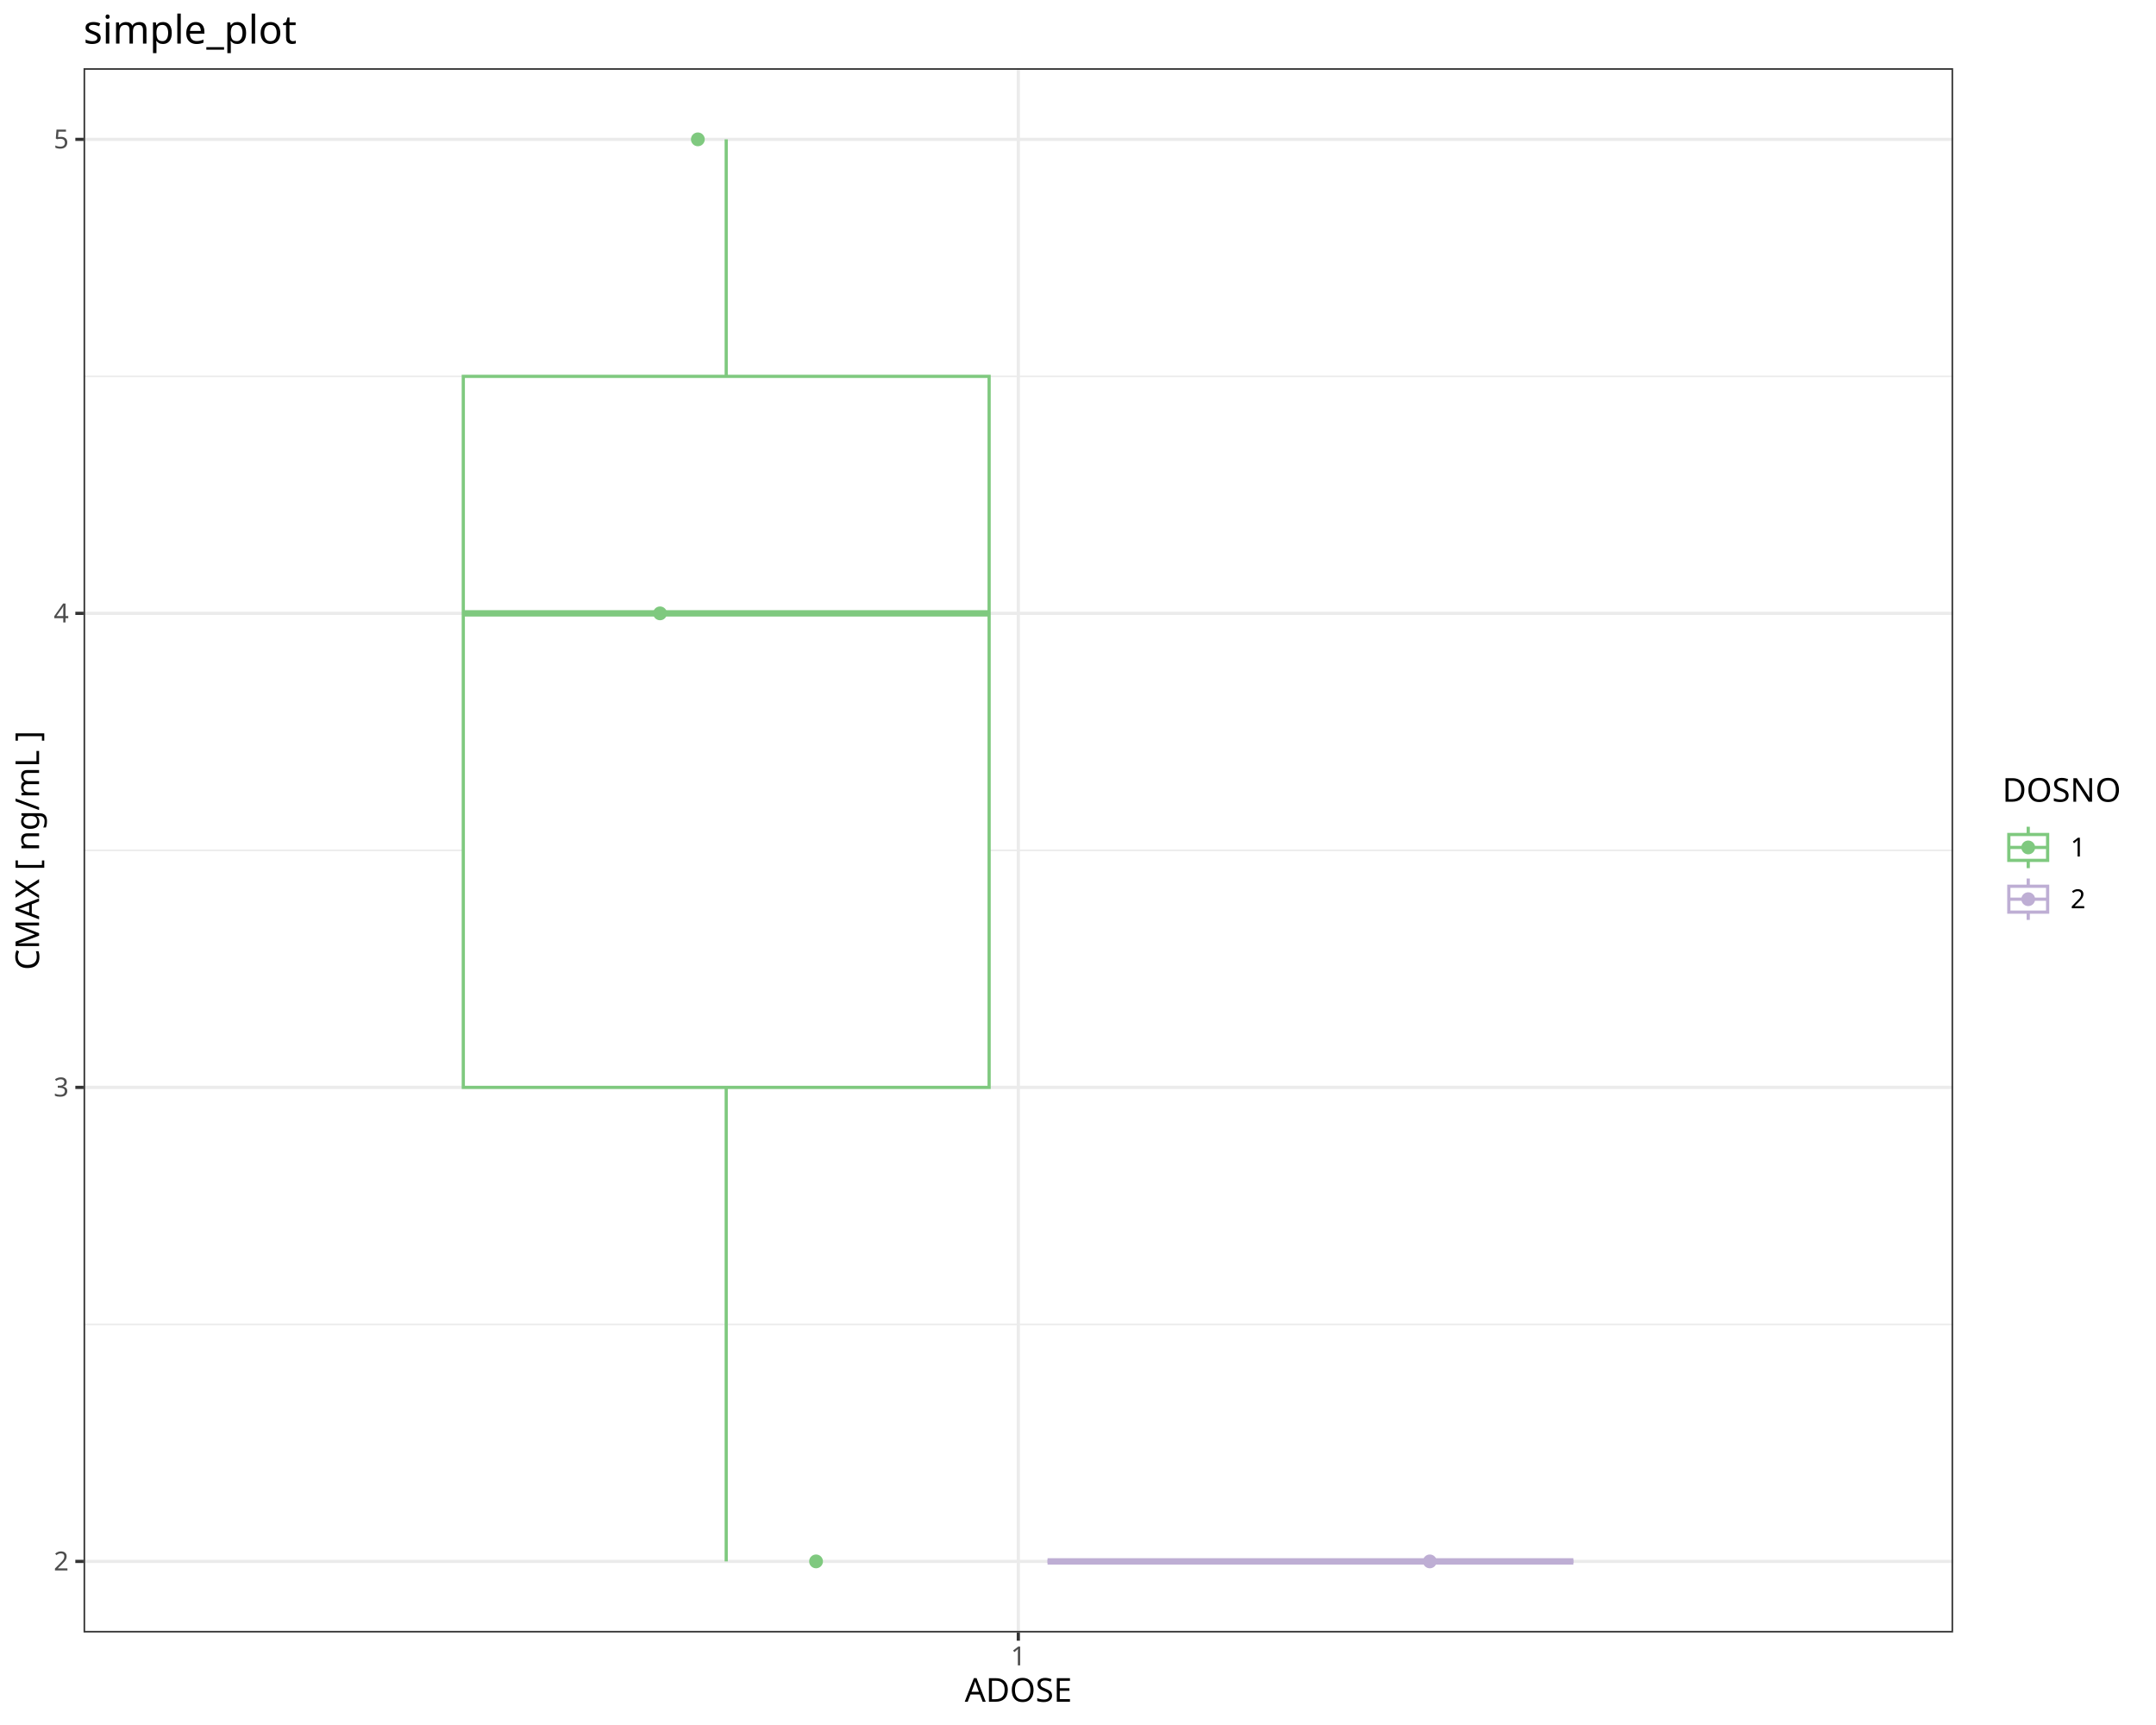
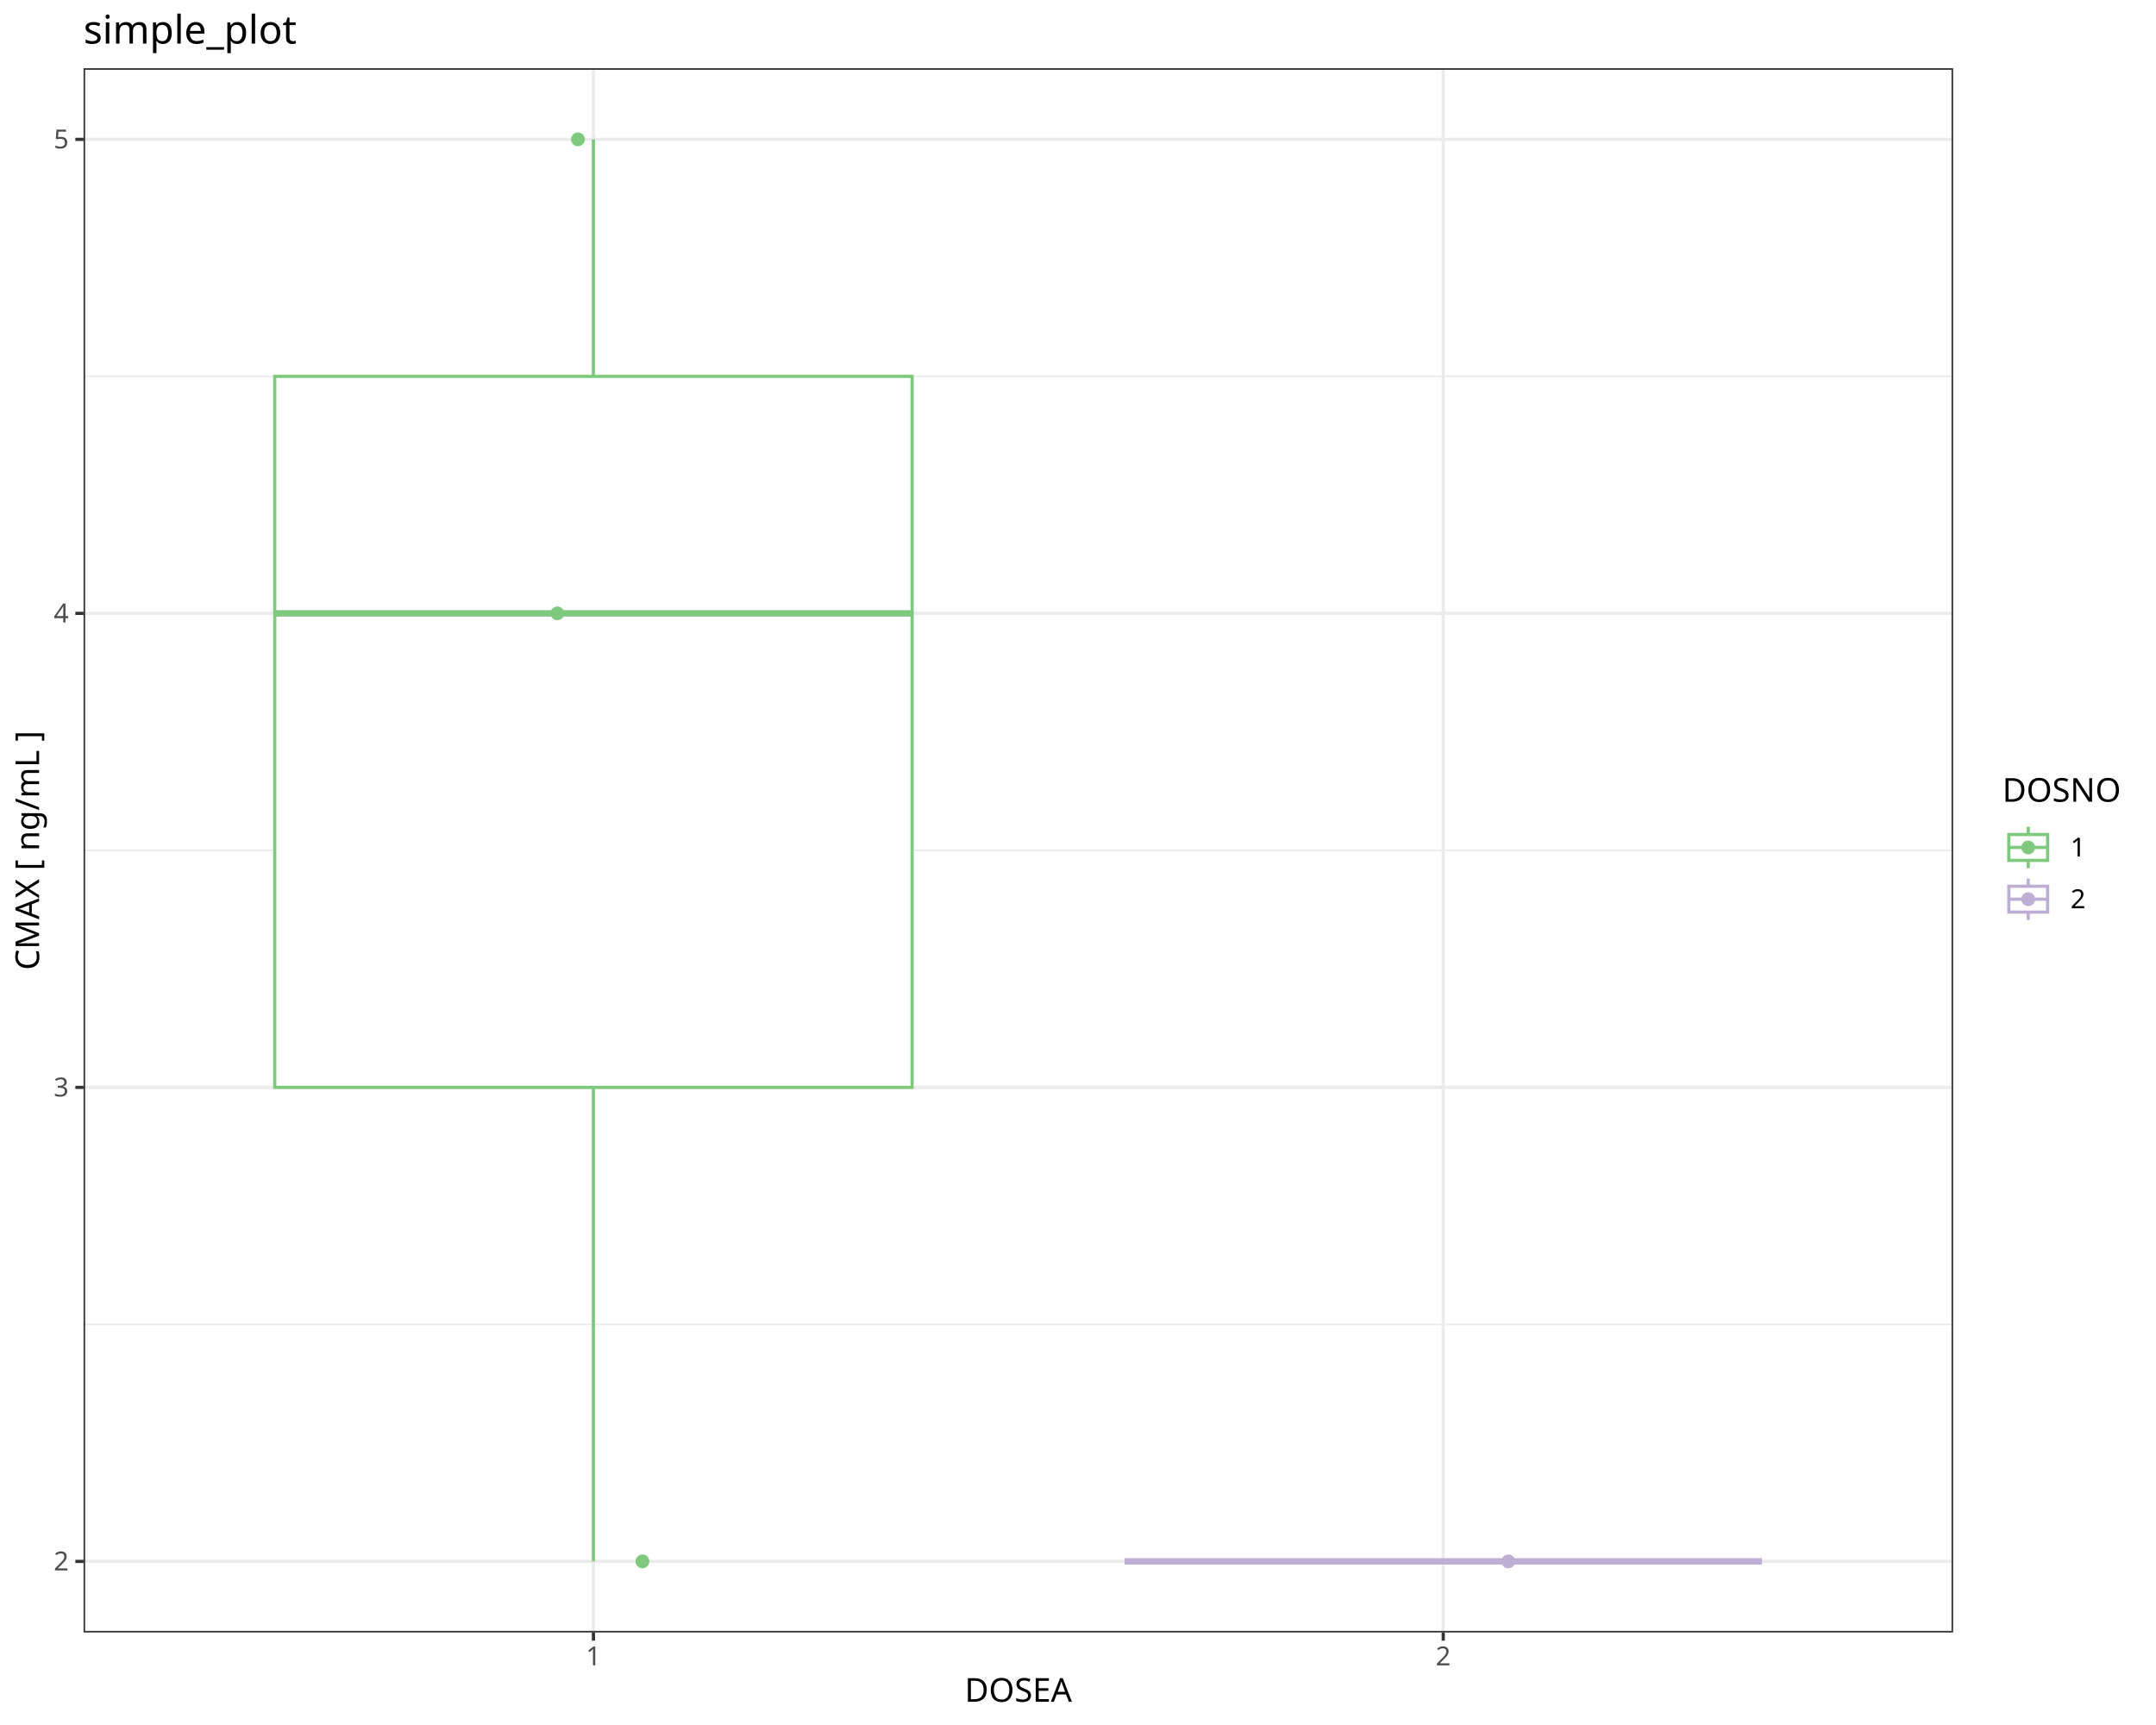
<svg xmlns="http://www.w3.org/2000/svg" class="svglite" data-engine-version="2.0" width="720.00pt" height="576.00pt" viewBox="0 0 720.00 576.00">
  <defs>
    <style type="text/css">
    .svglite line, .svglite polyline, .svglite polygon, .svglite path, .svglite rect, .svglite circle {
      fill: none;
      stroke: #000000;
      stroke-linecap: round;
      stroke-linejoin: round;
      stroke-miterlimit: 10.00;
    }
  </style>
  </defs>
  <rect width="100%" height="100%" style="stroke: none; fill: #FFFFFF;" />
  <defs>
    <clipPath id="cpMC4wMHw3MjAuMDB8MC4wMHw1NzYuMDA=">
      <rect x="0.00" y="0.00" width="720.00" height="576.00" />
    </clipPath>
  </defs>
  <g clip-path="url(#cpMC4wMHw3MjAuMDB8MC4wMHw1NzYuMDA=)">
    <rect x="-0" y="0.00" width="720.00" height="576.00" style="stroke-width: 1.07; stroke: #FFFFFF; fill: #FFFFFF;" />
  </g>
  <defs>
    <clipPath id="cpMjcuOTB8NjUyLjI1fDIyLjc4fDU0NS4xMQ==">
      <rect x="27.90" y="22.78" width="624.35" height="522.33" />
    </clipPath>
  </defs>
  <g clip-path="url(#cpMjcuOTB8NjUyLjI1fDIyLjc4fDU0NS4xMQ==)">
    <rect x="27.90" y="22.78" width="624.35" height="522.33" style="stroke-width: 1.07; stroke: none; fill: #FFFFFF;" />
    <polyline points="27.90,442.23 652.25,442.23 " style="stroke-width: 0.53; stroke: #EBEBEB; stroke-linecap: butt;" />
    <polyline points="27.90,283.95 652.25,283.95 " style="stroke-width: 0.53; stroke: #EBEBEB; stroke-linecap: butt;" />
    <polyline points="27.90,125.67 652.25,125.67 " style="stroke-width: 0.53; stroke: #EBEBEB; stroke-linecap: butt;" />
    <polyline points="27.90,521.37 652.25,521.37 " style="stroke-width: 1.07; stroke: #EBEBEB; stroke-linecap: butt;" />
    <polyline points="27.90,363.09 652.25,363.09 " style="stroke-width: 1.07; stroke: #EBEBEB; stroke-linecap: butt;" />
    <polyline points="27.90,204.81 652.25,204.81 " style="stroke-width: 1.07; stroke: #EBEBEB; stroke-linecap: butt;" />
    <polyline points="27.90,46.53 652.25,46.53 " style="stroke-width: 1.07; stroke: #EBEBEB; stroke-linecap: butt;" />
-     <polyline points="340.07,545.11 340.07,22.78 " style="stroke-width: 1.07; stroke: #EBEBEB; stroke-linecap: butt;" />
-     <line x1="242.52" y1="125.67" x2="242.52" y2="46.53" style="stroke-width: 1.07; stroke: #7FC97F; stroke-linecap: butt;" />
-     <line x1="242.52" y1="363.09" x2="242.52" y2="521.37" style="stroke-width: 1.07; stroke: #7FC97F; stroke-linecap: butt;" />
-     <polygon points="154.72,125.67 154.72,363.09 330.32,363.09 330.32,125.67 154.72,125.67 " style="stroke-width: 1.07; stroke: #7FC97F; stroke-linecap: butt; stroke-linejoin: miter; fill: #FFFFFF;" />
-     <line x1="154.72" y1="204.81" x2="330.32" y2="204.81" style="stroke-width: 2.13; stroke: #7FC97F; stroke-linecap: butt; stroke-linejoin: miter;" />
-     <line x1="437.63" y1="521.37" x2="437.63" y2="521.37" style="stroke-width: 1.07; stroke: #BEAED4; stroke-linecap: butt;" />
-     <line x1="437.63" y1="521.37" x2="437.63" y2="521.37" style="stroke-width: 1.07; stroke: #BEAED4; stroke-linecap: butt;" />
-     <polygon points="349.83,521.37 349.83,521.37 525.43,521.37 525.43,521.37 349.83,521.37 " style="stroke-width: 1.07; stroke: #BEAED4; stroke-linecap: butt; stroke-linejoin: miter; fill: #FFFFFF;" />
-     <line x1="349.83" y1="521.37" x2="525.43" y2="521.37" style="stroke-width: 2.13; stroke: #BEAED4; stroke-linecap: butt; stroke-linejoin: miter;" />
-     <circle cx="220.42" cy="204.81" r="1.95" style="stroke-width: 0.71; stroke: #7FC97F; fill: #7FC97F;" />
-     <circle cx="272.52" cy="521.37" r="1.95" style="stroke-width: 0.71; stroke: #7FC97F; fill: #7FC97F;" />
-     <circle cx="233.05" cy="46.53" r="1.95" style="stroke-width: 0.71; stroke: #7FC97F; fill: #7FC97F;" />
-     <circle cx="477.49" cy="521.37" r="1.95" style="stroke-width: 0.71; stroke: #BEAED4; fill: #BEAED4;" />
+     <polyline points="198.18,545.11 198.18,22.78 " style="stroke-width: 1.07; stroke: #EBEBEB; stroke-linecap: butt;" />
+     <polyline points="481.97,545.11 481.97,22.78 " style="stroke-width: 1.07; stroke: #EBEBEB; stroke-linecap: butt;" />
+     <line x1="198.18" y1="125.67" x2="198.18" y2="46.53" style="stroke-width: 1.07; stroke: #7FC97F; stroke-linecap: butt;" />
+     <line x1="198.18" y1="363.09" x2="198.18" y2="521.37" style="stroke-width: 1.07; stroke: #7FC97F; stroke-linecap: butt;" />
+     <polygon points="91.75,125.67 91.75,363.09 304.60,363.09 304.60,125.67 91.75,125.67 " style="stroke-width: 1.07; stroke: #7FC97F; stroke-linecap: butt; stroke-linejoin: miter; fill: #FFFFFF;" />
+     <line x1="91.75" y1="204.81" x2="304.60" y2="204.81" style="stroke-width: 2.13; stroke: #7FC97F; stroke-linecap: butt; stroke-linejoin: miter;" />
+     <line x1="481.97" y1="521.37" x2="481.97" y2="521.37" style="stroke-width: 1.07; stroke: #BEAED4; stroke-linecap: butt;" />
+     <line x1="481.97" y1="521.37" x2="481.97" y2="521.37" style="stroke-width: 1.07; stroke: #BEAED4; stroke-linecap: butt;" />
+     <polygon points="375.55,521.37 375.55,521.37 588.40,521.37 588.40,521.37 375.55,521.37 " style="stroke-width: 1.07; stroke: #BEAED4; stroke-linecap: butt; stroke-linejoin: miter; fill: #FFFFFF;" />
+     <line x1="375.55" y1="521.37" x2="588.40" y2="521.37" style="stroke-width: 2.13; stroke: #BEAED4; stroke-linecap: butt; stroke-linejoin: miter;" />
+     <circle cx="186.12" cy="204.81" r="1.95" style="stroke-width: 0.71; stroke: #7FC97F; fill: #7FC97F;" />
+     <circle cx="214.54" cy="521.37" r="1.95" style="stroke-width: 0.71; stroke: #7FC97F; fill: #7FC97F;" />
+     <circle cx="193.01" cy="46.53" r="1.95" style="stroke-width: 0.71; stroke: #7FC97F; fill: #7FC97F;" />
+     <circle cx="503.71" cy="521.37" r="1.95" style="stroke-width: 0.71; stroke: #BEAED4; fill: #BEAED4;" />
    <rect x="27.90" y="22.78" width="624.35" height="522.33" style="stroke-width: 1.07; stroke: #333333;" />
  </g>
  <g clip-path="url(#cpMC4wMHw3MjAuMDB8MC4wMHw1NzYuMDA=)">
    <text x="22.97" y="524.40" text-anchor="end" style="font-size: 8.80px; fill: #4D4D4D; font-family: sans;" textLength="4.89px" lengthAdjust="spacingAndGlyphs">2</text>
    <text x="22.97" y="366.12" text-anchor="end" style="font-size: 8.80px; fill: #4D4D4D; font-family: sans;" textLength="4.89px" lengthAdjust="spacingAndGlyphs">3</text>
    <text x="22.97" y="207.84" text-anchor="end" style="font-size: 8.80px; fill: #4D4D4D; font-family: sans;" textLength="4.89px" lengthAdjust="spacingAndGlyphs">4</text>
    <text x="22.97" y="49.55" text-anchor="end" style="font-size: 8.80px; fill: #4D4D4D; font-family: sans;" textLength="4.89px" lengthAdjust="spacingAndGlyphs">5</text>
    <polyline points="25.16,521.37 27.90,521.37 " style="stroke-width: 1.07; stroke: #333333; stroke-linecap: butt;" />
    <polyline points="25.16,363.09 27.90,363.09 " style="stroke-width: 1.07; stroke: #333333; stroke-linecap: butt;" />
    <polyline points="25.16,204.81 27.90,204.81 " style="stroke-width: 1.07; stroke: #333333; stroke-linecap: butt;" />
    <polyline points="25.16,46.53 27.90,46.53 " style="stroke-width: 1.07; stroke: #333333; stroke-linecap: butt;" />
-     <polyline points="340.07,547.85 340.07,545.11 " style="stroke-width: 1.07; stroke: #333333; stroke-linecap: butt;" />
-     <text x="340.07" y="556.10" text-anchor="middle" style="font-size: 8.80px; fill: #4D4D4D; font-family: sans;" textLength="4.89px" lengthAdjust="spacingAndGlyphs">1</text>
-     <text x="340.07" y="568.24" text-anchor="middle" style="font-size: 11.00px; font-family: sans;" textLength="38.52px" lengthAdjust="spacingAndGlyphs">ADOSE</text>
+     <polyline points="198.18,547.85 198.18,545.11 " style="stroke-width: 1.07; stroke: #333333; stroke-linecap: butt;" />
+     <polyline points="481.97,547.85 481.97,545.11 " style="stroke-width: 1.07; stroke: #333333; stroke-linecap: butt;" />
+     <text x="198.18" y="556.10" text-anchor="middle" style="font-size: 8.80px; fill: #4D4D4D; font-family: sans;" textLength="4.89px" lengthAdjust="spacingAndGlyphs">1</text>
+     <text x="481.97" y="556.10" text-anchor="middle" style="font-size: 8.80px; fill: #4D4D4D; font-family: sans;" textLength="4.89px" lengthAdjust="spacingAndGlyphs">2</text>
+     <text x="340.07" y="568.24" text-anchor="middle" style="font-size: 11.00px; font-family: sans;" textLength="38.52px" lengthAdjust="spacingAndGlyphs">DOSEA</text>
    <text transform="translate(13.05,283.95) rotate(-90)" text-anchor="middle" style="font-size: 11.00px; font-family: sans;" textLength="80.70px" lengthAdjust="spacingAndGlyphs">CMAX  [ ng/mL ]</text>
    <rect x="663.21" y="253.52" width="51.31" height="60.85" style="stroke-width: 1.07; stroke: none; fill: #FFFFFF;" />
    <text x="668.69" y="267.71" style="font-size: 11.00px; font-family: sans;" textLength="40.35px" lengthAdjust="spacingAndGlyphs">DOSNO</text>
    <rect x="668.69" y="274.33" width="17.28" height="17.28" style="stroke-width: 1.07; stroke: none; fill: #FFFFFF;" />
    <polyline points="677.33,289.89 677.33,287.29 " style="stroke-width: 1.07; stroke: #7FC97F; stroke-linecap: butt; stroke-linejoin: miter;" />
    <polyline points="677.33,278.65 677.33,276.06 " style="stroke-width: 1.07; stroke: #7FC97F; stroke-linecap: butt; stroke-linejoin: miter;" />
    <rect x="670.85" y="278.65" width="12.96" height="8.64" style="stroke-width: 1.07; stroke: #7FC97F; stroke-linecap: butt; stroke-linejoin: miter; fill: #FFFFFF;" />
    <polyline points="670.85,282.97 683.81,282.97 " style="stroke-width: 1.07; stroke: #7FC97F; stroke-linecap: butt; stroke-linejoin: miter;" />
    <circle cx="677.33" cy="282.97" r="1.95" style="stroke-width: 0.71; stroke: #7FC97F; fill: #7FC97F;" />
    <rect x="668.69" y="291.61" width="17.28" height="17.28" style="stroke-width: 1.07; stroke: none; fill: #FFFFFF;" />
    <polyline points="677.33,307.17 677.33,304.57 " style="stroke-width: 1.07; stroke: #BEAED4; stroke-linecap: butt; stroke-linejoin: miter;" />
    <polyline points="677.33,295.93 677.33,293.34 " style="stroke-width: 1.07; stroke: #BEAED4; stroke-linecap: butt; stroke-linejoin: miter;" />
    <rect x="670.85" y="295.93" width="12.96" height="8.64" style="stroke-width: 1.07; stroke: #BEAED4; stroke-linecap: butt; stroke-linejoin: miter; fill: #FFFFFF;" />
    <polyline points="670.85,300.25 683.81,300.25 " style="stroke-width: 1.07; stroke: #BEAED4; stroke-linecap: butt; stroke-linejoin: miter;" />
    <circle cx="677.33" cy="300.25" r="1.95" style="stroke-width: 0.71; stroke: #BEAED4; fill: #BEAED4;" />
    <text x="691.45" y="286.00" style="font-size: 8.80px; font-family: sans;" textLength="4.89px" lengthAdjust="spacingAndGlyphs">1</text>
    <text x="691.45" y="303.28" style="font-size: 8.80px; font-family: sans;" textLength="4.89px" lengthAdjust="spacingAndGlyphs">2</text>
    <text x="27.90" y="14.56" style="font-size: 13.20px; font-family: sans;" textLength="66.77px" lengthAdjust="spacingAndGlyphs">simple_plot</text>
  </g>
</svg>
